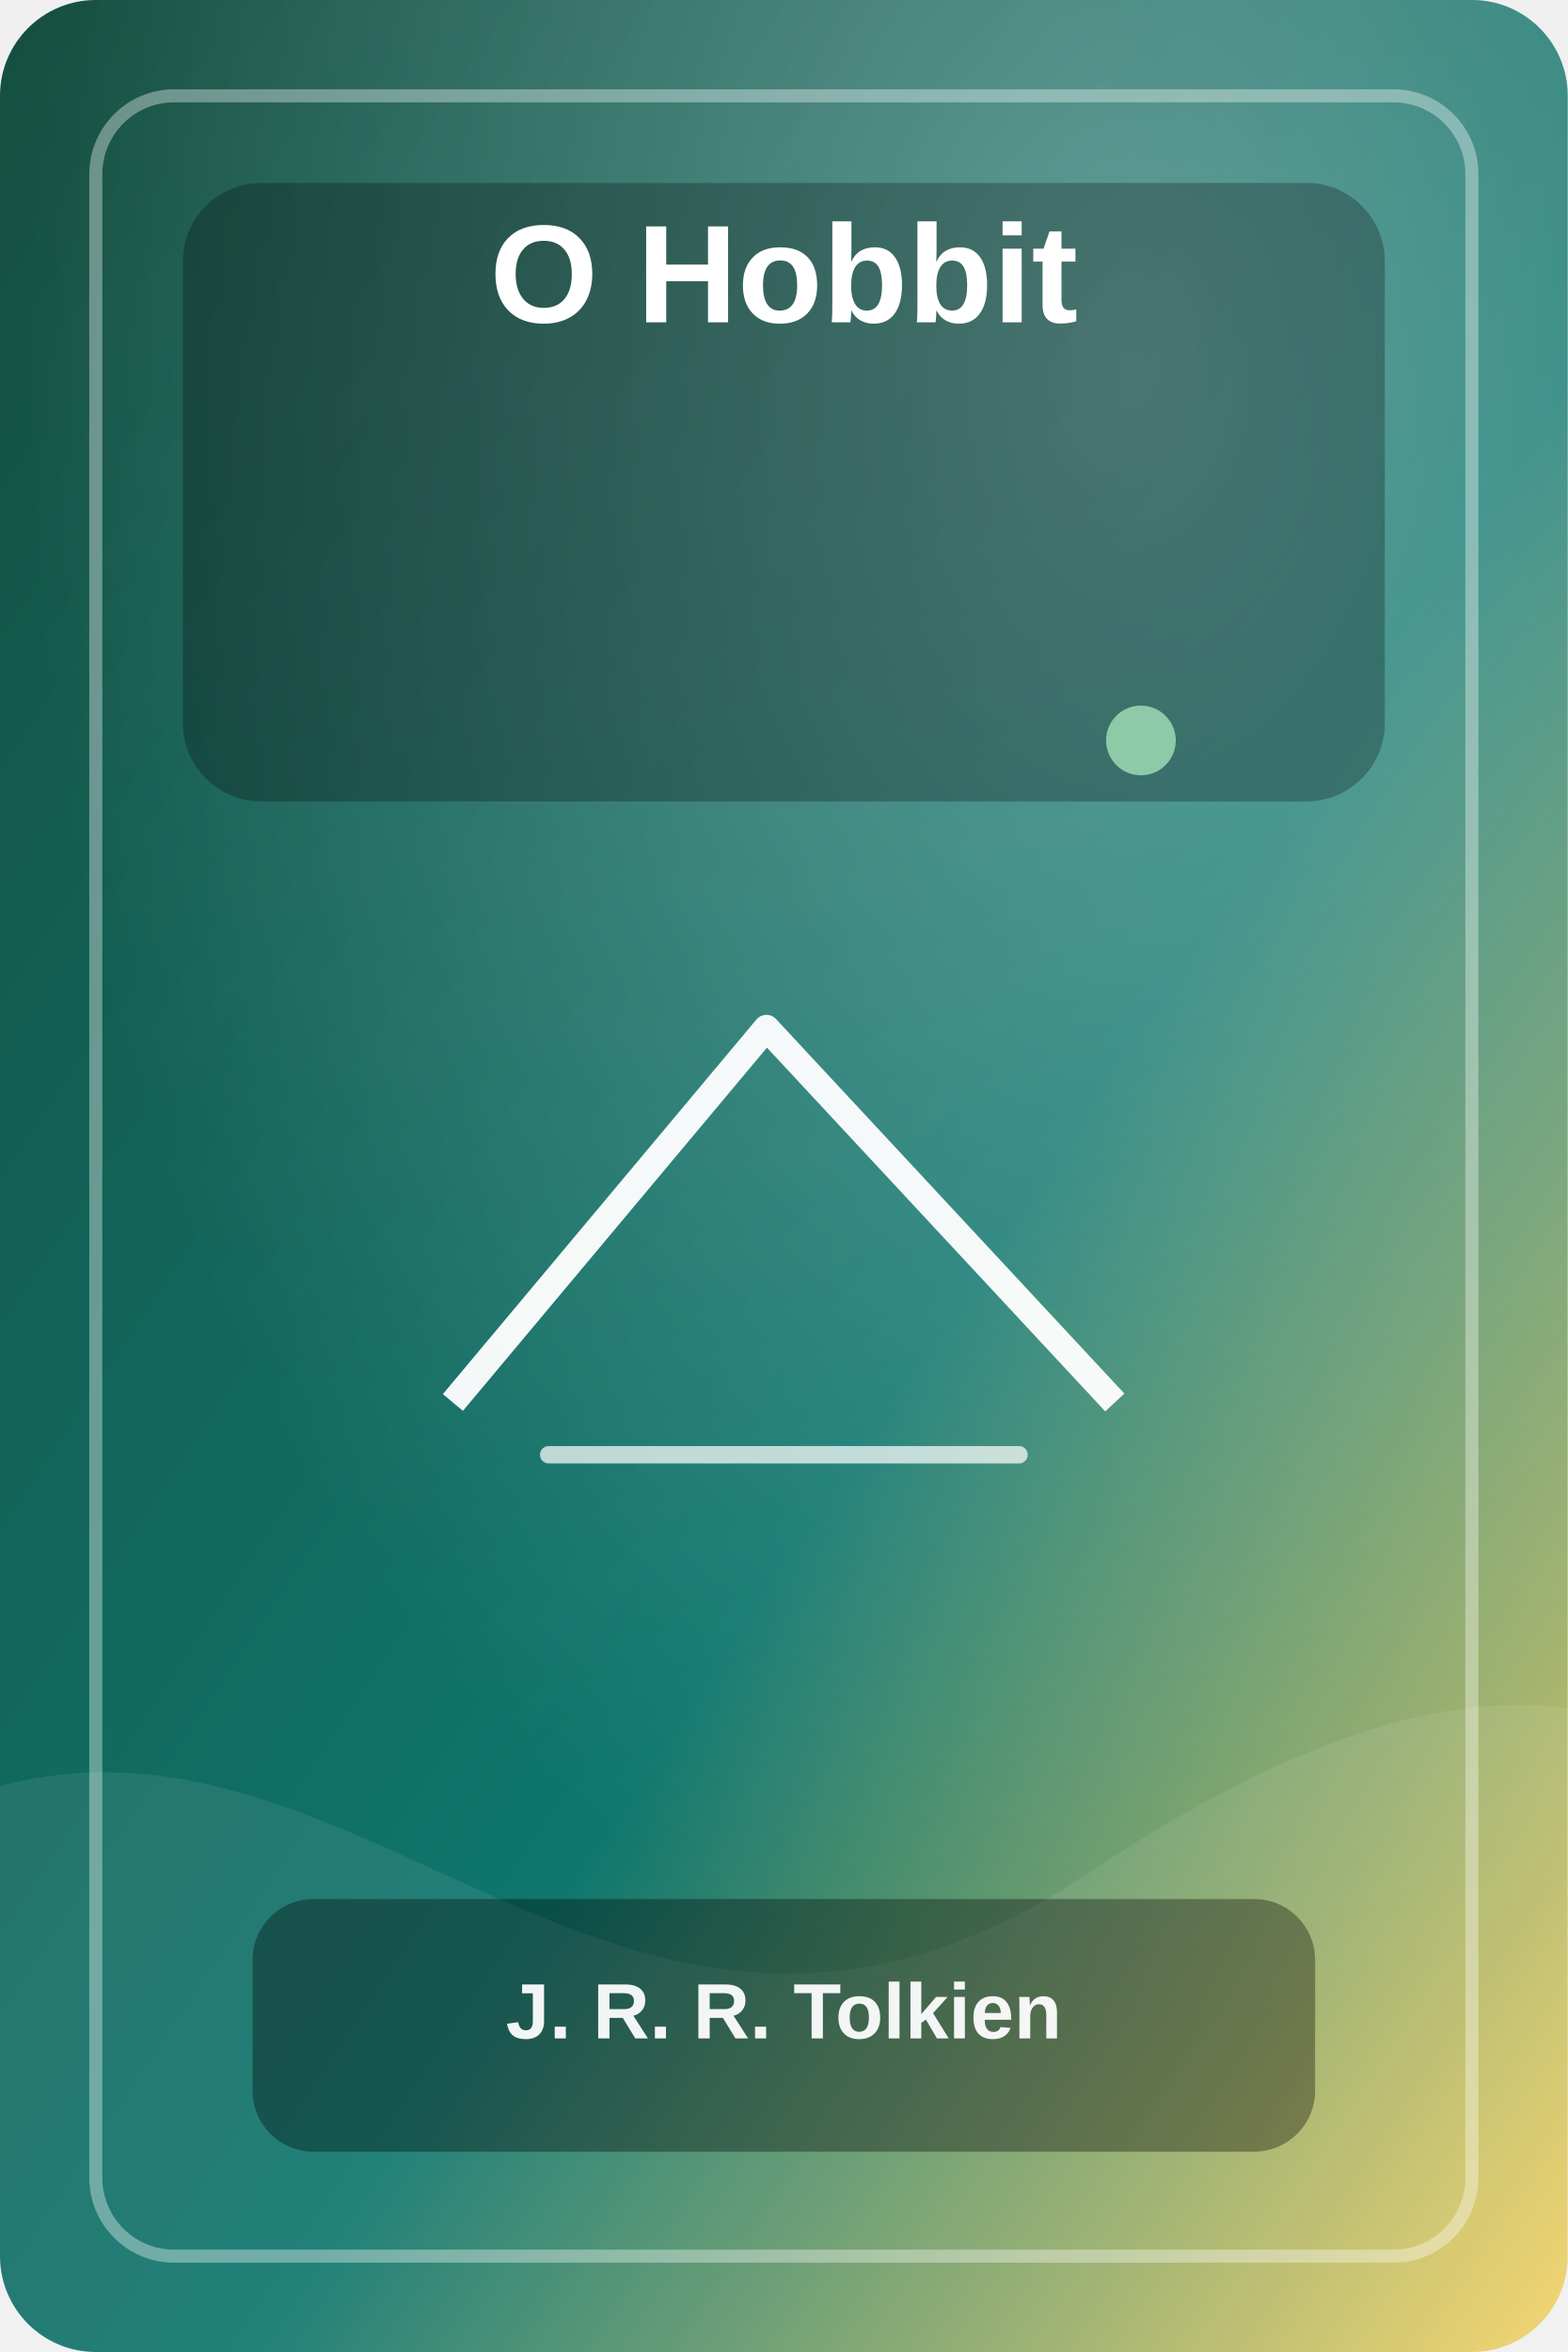
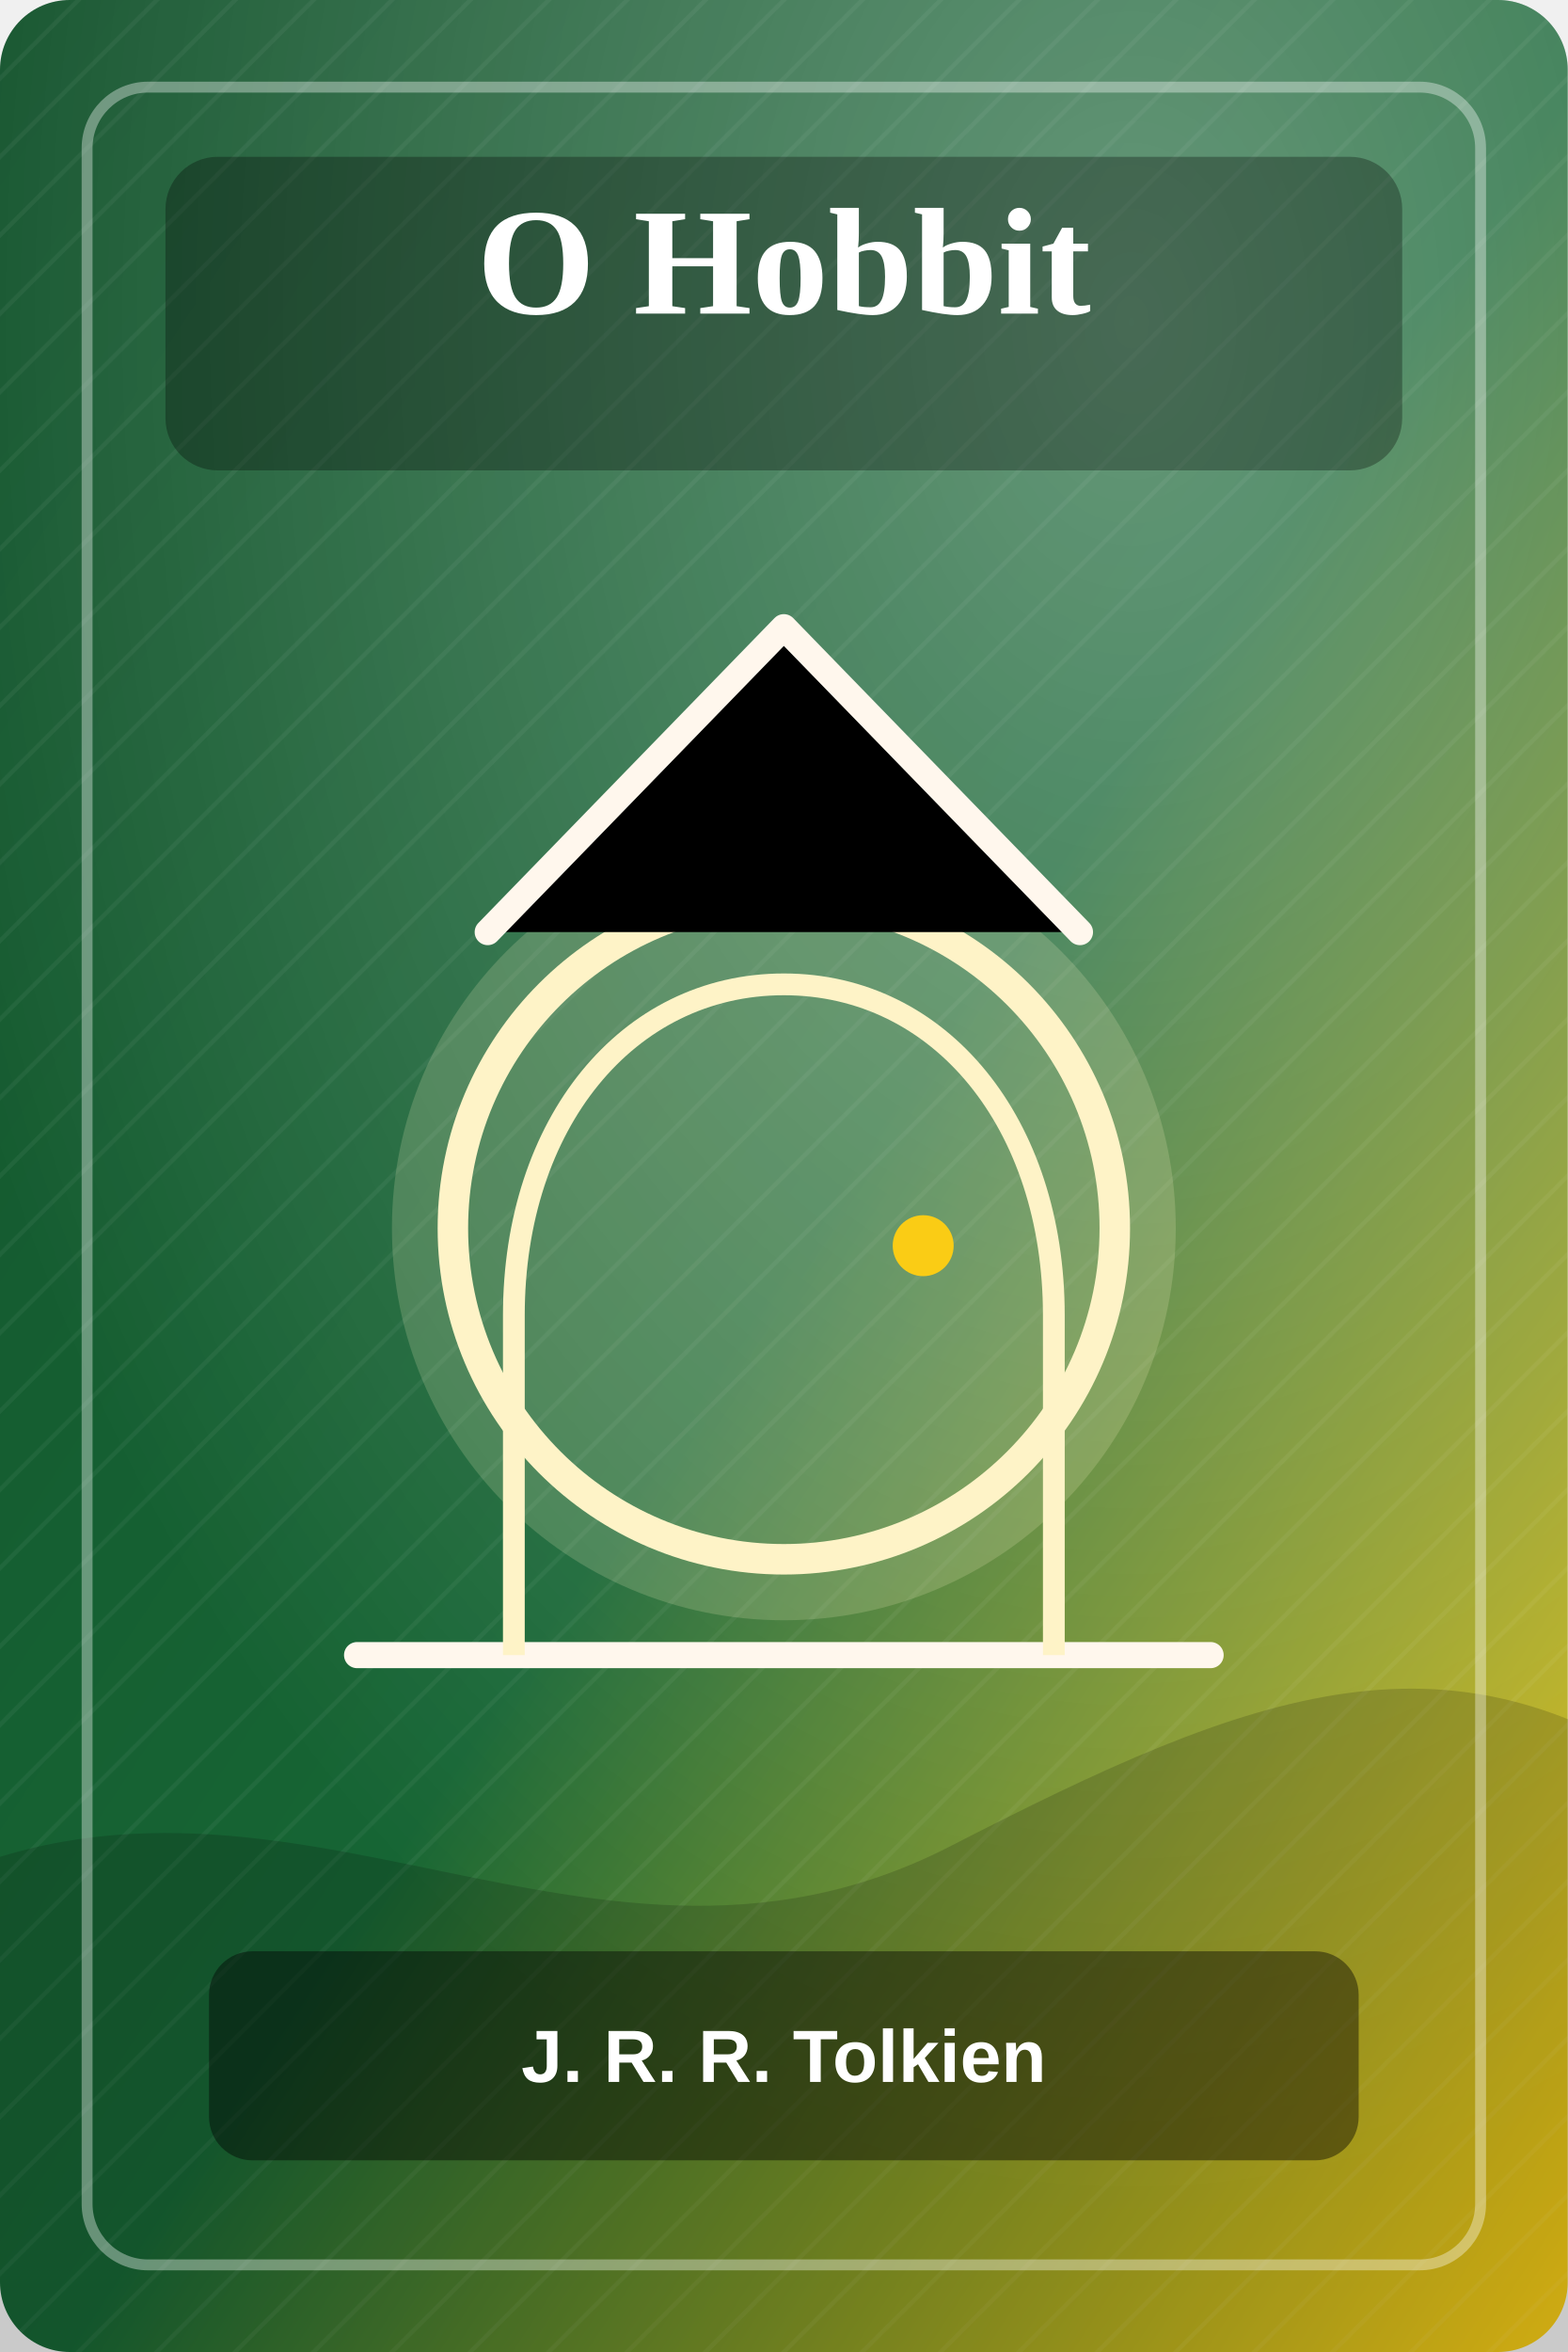
<svg xmlns="http://www.w3.org/2000/svg" width="360" height="540" viewBox="0 0 360 540" role="img" aria-label="Capa demonstrativa de O Hobbit">
  <defs>
    <linearGradient id="bg" x1="0" y1="0" x2="1" y2="1">
-       <stop offset="0" stop-color="#164e3f" />
-       <stop offset="0.58" stop-color="#0f766e" />
-       <stop offset="1" stop-color="#f6d365" />
+       <stop offset="0" stop-color="#14532d" />
+       <stop offset="0.52" stop-color="#166534" />
+       <stop offset="1" stop-color="#facc15" />
    </linearGradient>
-     <radialGradient id="glow" cx="72%" cy="16%" r="70%">
+     <radialGradient id="shine" cx="72%" cy="14%" r="80%">
      <stop offset="0" stop-color="#ffffff" stop-opacity=".34" />
      <stop offset="1" stop-color="#ffffff" stop-opacity="0" />
    </radialGradient>
+     <pattern id="grain" width="18" height="18" patternUnits="userSpaceOnUse">
+       <path d="M0 18L18 0M-5 5L5-5M13 23l10-10" stroke="#fff" stroke-opacity=".05" stroke-width="1" />
+     </pattern>
  </defs>
-   <rect width="360" height="540" rx="22" fill="url(#bg)" />
-   <rect width="360" height="540" rx="22" fill="url(#glow)" />
-   <path d="M-40 430C70 350 130 510 250 430s160-20 190 40v100H-40z" fill="#ffffff" opacity=".08" />
-   <rect x="22" y="22" width="316" height="496" rx="18" fill="none" stroke="#ffffff" stroke-opacity=".36" stroke-width="3" />
-   <rect x="42" y="42" width="276" height="142" rx="18" fill="#000000" opacity=".26" />
-   <text x="180" y="74" text-anchor="middle" font-family="Arial, Helvetica, sans-serif" font-size="32" font-weight="900" fill="#fff">O Hobbit</text>
-   <g opacity=".95">
-     <path d="M104 322l72-86 80 86" fill="none" stroke="#fff" stroke-width="6" stroke-linejoin="round" />
-     <circle cx="262" cy="170" r="8" fill="#b7f7c7" opacity=".7" />
-     <path d="M126 334h108" stroke="#fff" stroke-width="4" stroke-linecap="round" opacity=".75" />
+   <rect width="360" height="540" rx="16" fill="url(#bg)" />
+   <rect width="360" height="540" rx="16" fill="url(#shine)" />
+   <rect width="360" height="540" rx="16" fill="url(#grain)" />
+   <path d="M-30 440C58 386 132 468 218 424c70-36 116-54 172-12v138H-30z" fill="#000" opacity=".16" />
+   <rect x="20" y="20" width="320" height="500" rx="14" fill="none" stroke="#fff" stroke-opacity=".36" stroke-width="2.5" />
+   <rect x="38" y="36" width="284" height="72" rx="12" fill="#000" opacity=".30" />
+   <text x="180" y="72" text-anchor="middle" font-family="Georgia, 'Times New Roman', serif" font-size="35" font-weight="800" fill="#fff">O Hobbit</text>
+   <g>
+     <circle cx="180" cy="282" r="90" fill="#fef3c7" opacity=".18" />
+     <circle cx="180" cy="282" r="76" fill="none" stroke="#fef3c7" stroke-width="7" />
+     <circle cx="212" cy="286" r="7" fill="#facc15" />
+     <path d="M82 380h196M112 214l68-70 68 70" stroke="#fff7ed" stroke-width="6" stroke-linecap="round" stroke-linejoin="round" />
+     <path d="M118 380v-78c0-44 26-76 62-76s62 32 62 76v78" fill="none" stroke="#fef3c7" stroke-width="5" />
  </g>
-   <rect x="58" y="436" width="244" height="58" rx="14" fill="#000000" opacity=".34" />
-   <text x="180" y="468" text-anchor="middle" font-family="Arial, Helvetica, sans-serif" font-size="18" font-weight="700" fill="#fff" fill-opacity=".94">J. R. R. Tolkien</text>
+   <rect x="48" y="448" width="264" height="48" rx="10" fill="#000" opacity=".42" />
+   <text x="180" y="478" text-anchor="middle" font-family="Arial, Helvetica, sans-serif" font-size="17" font-weight="700" fill="#fff">J. R. R. Tolkien</text>
</svg>
